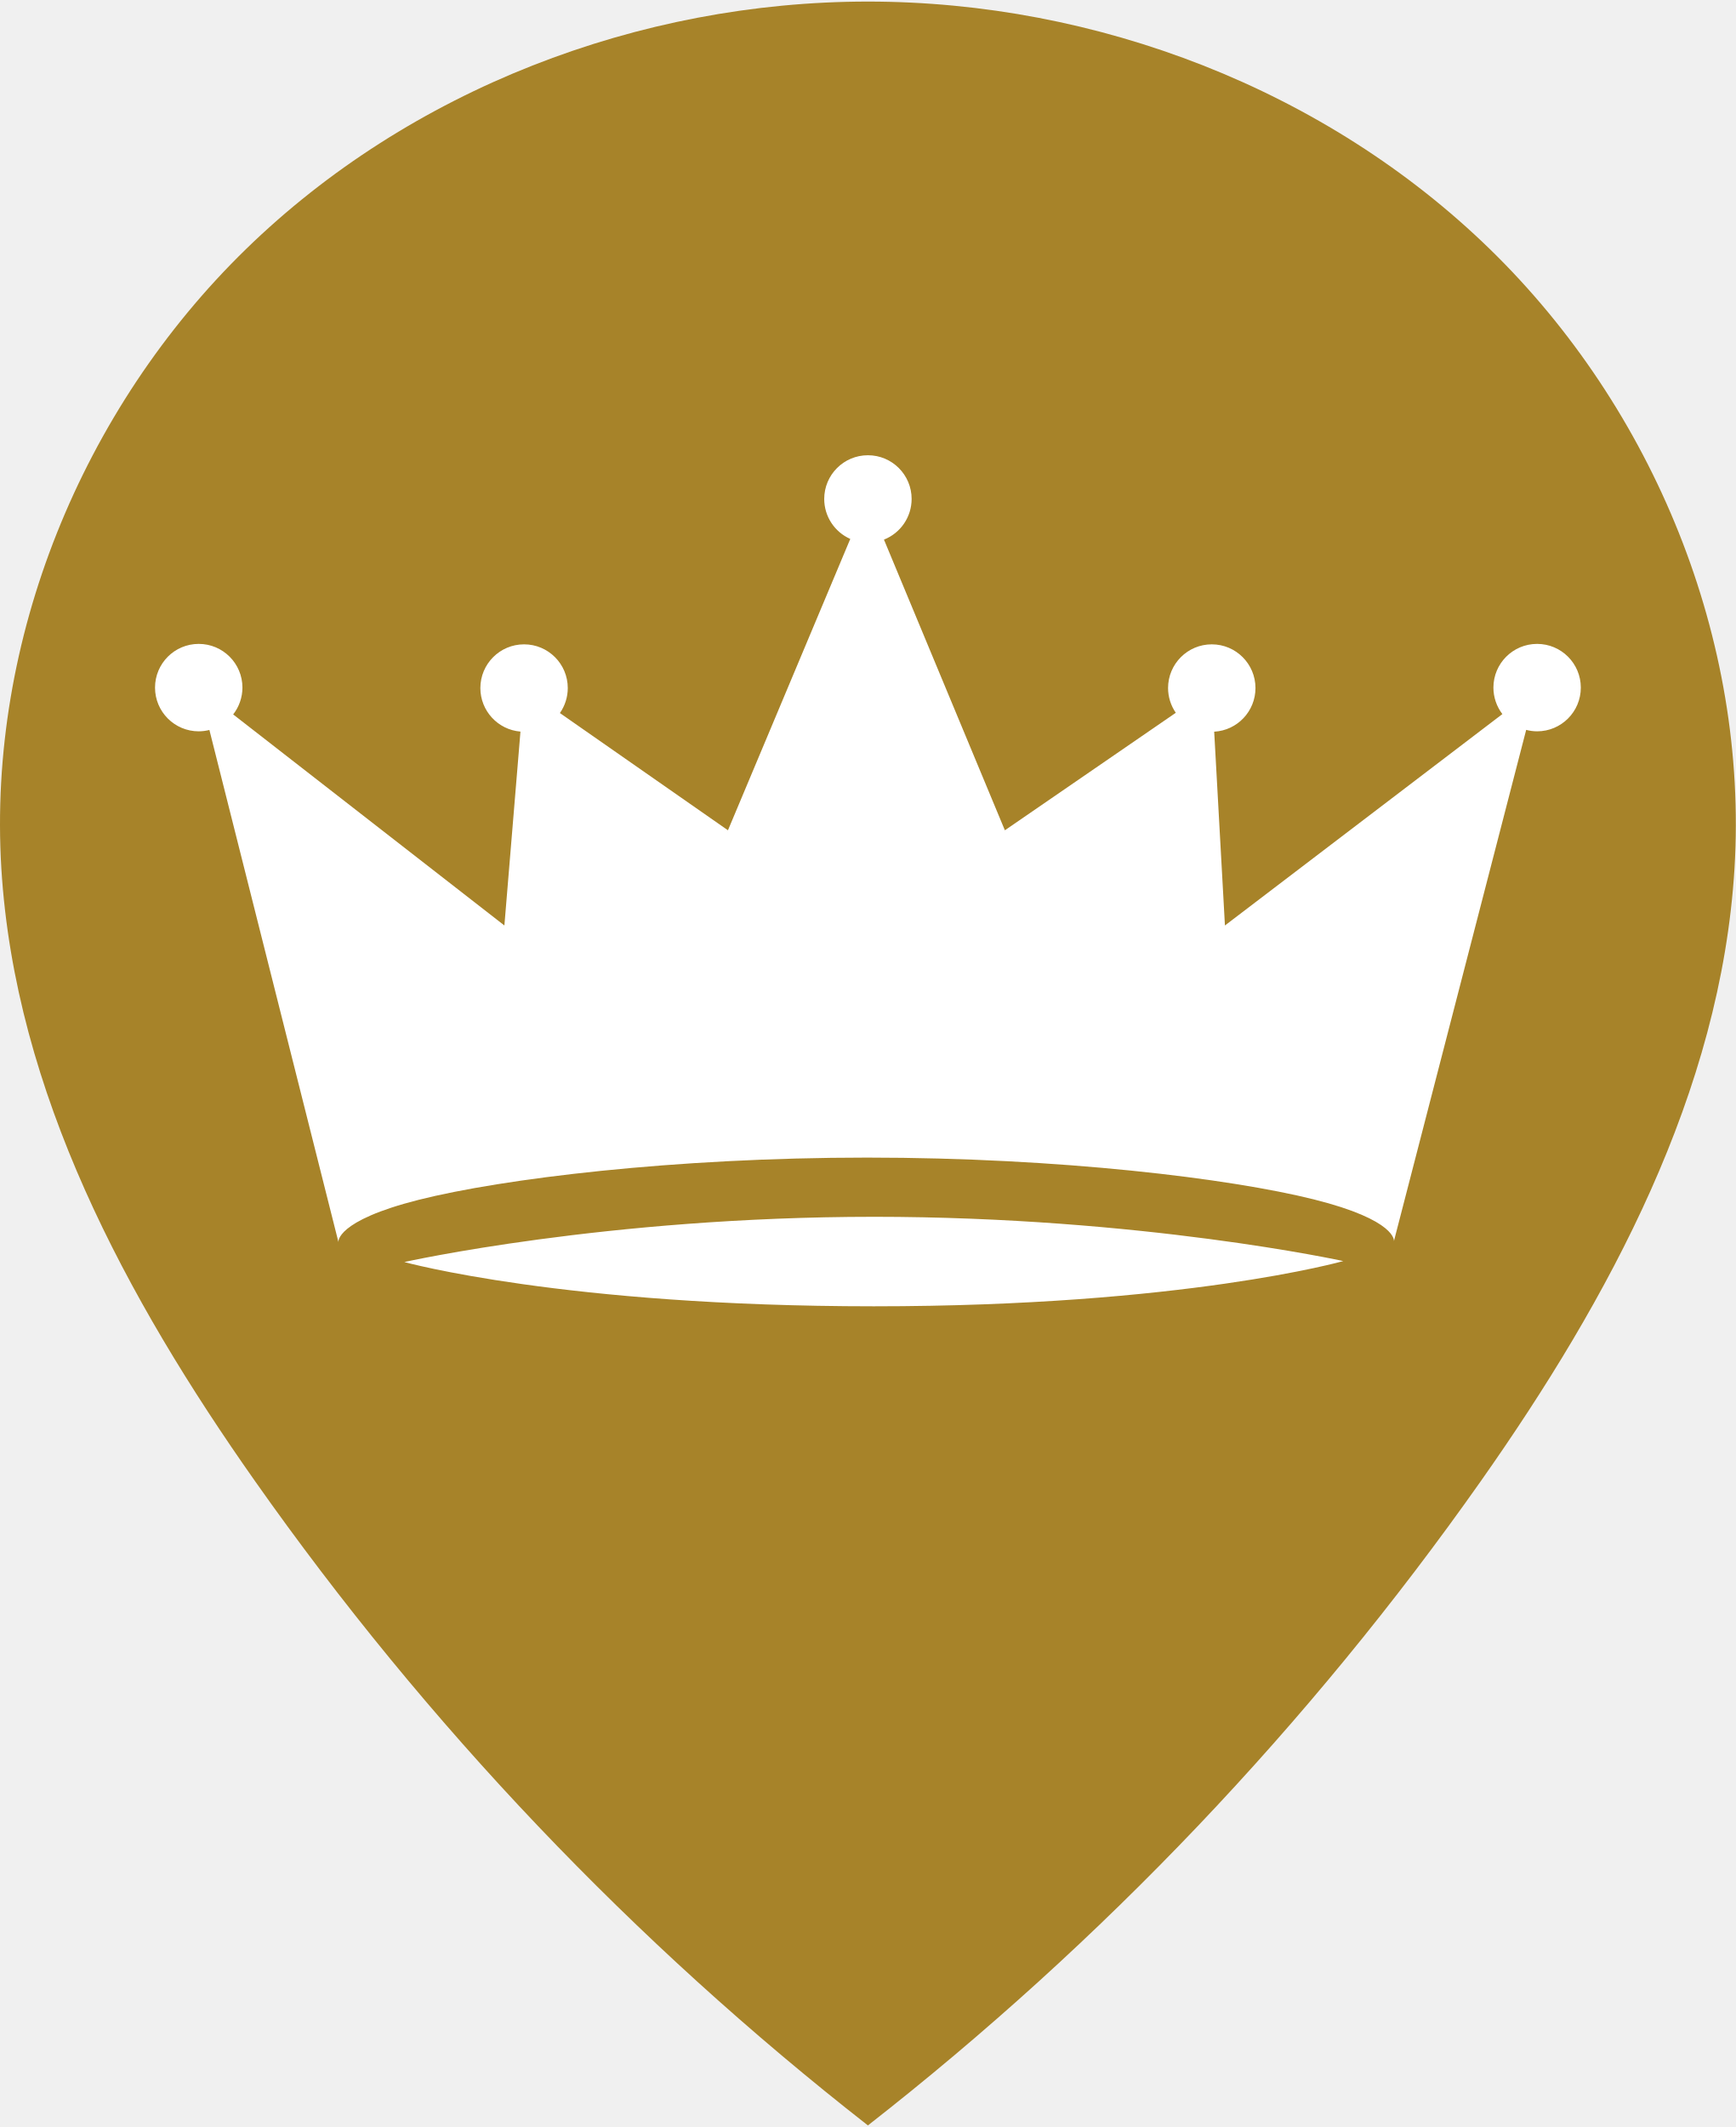
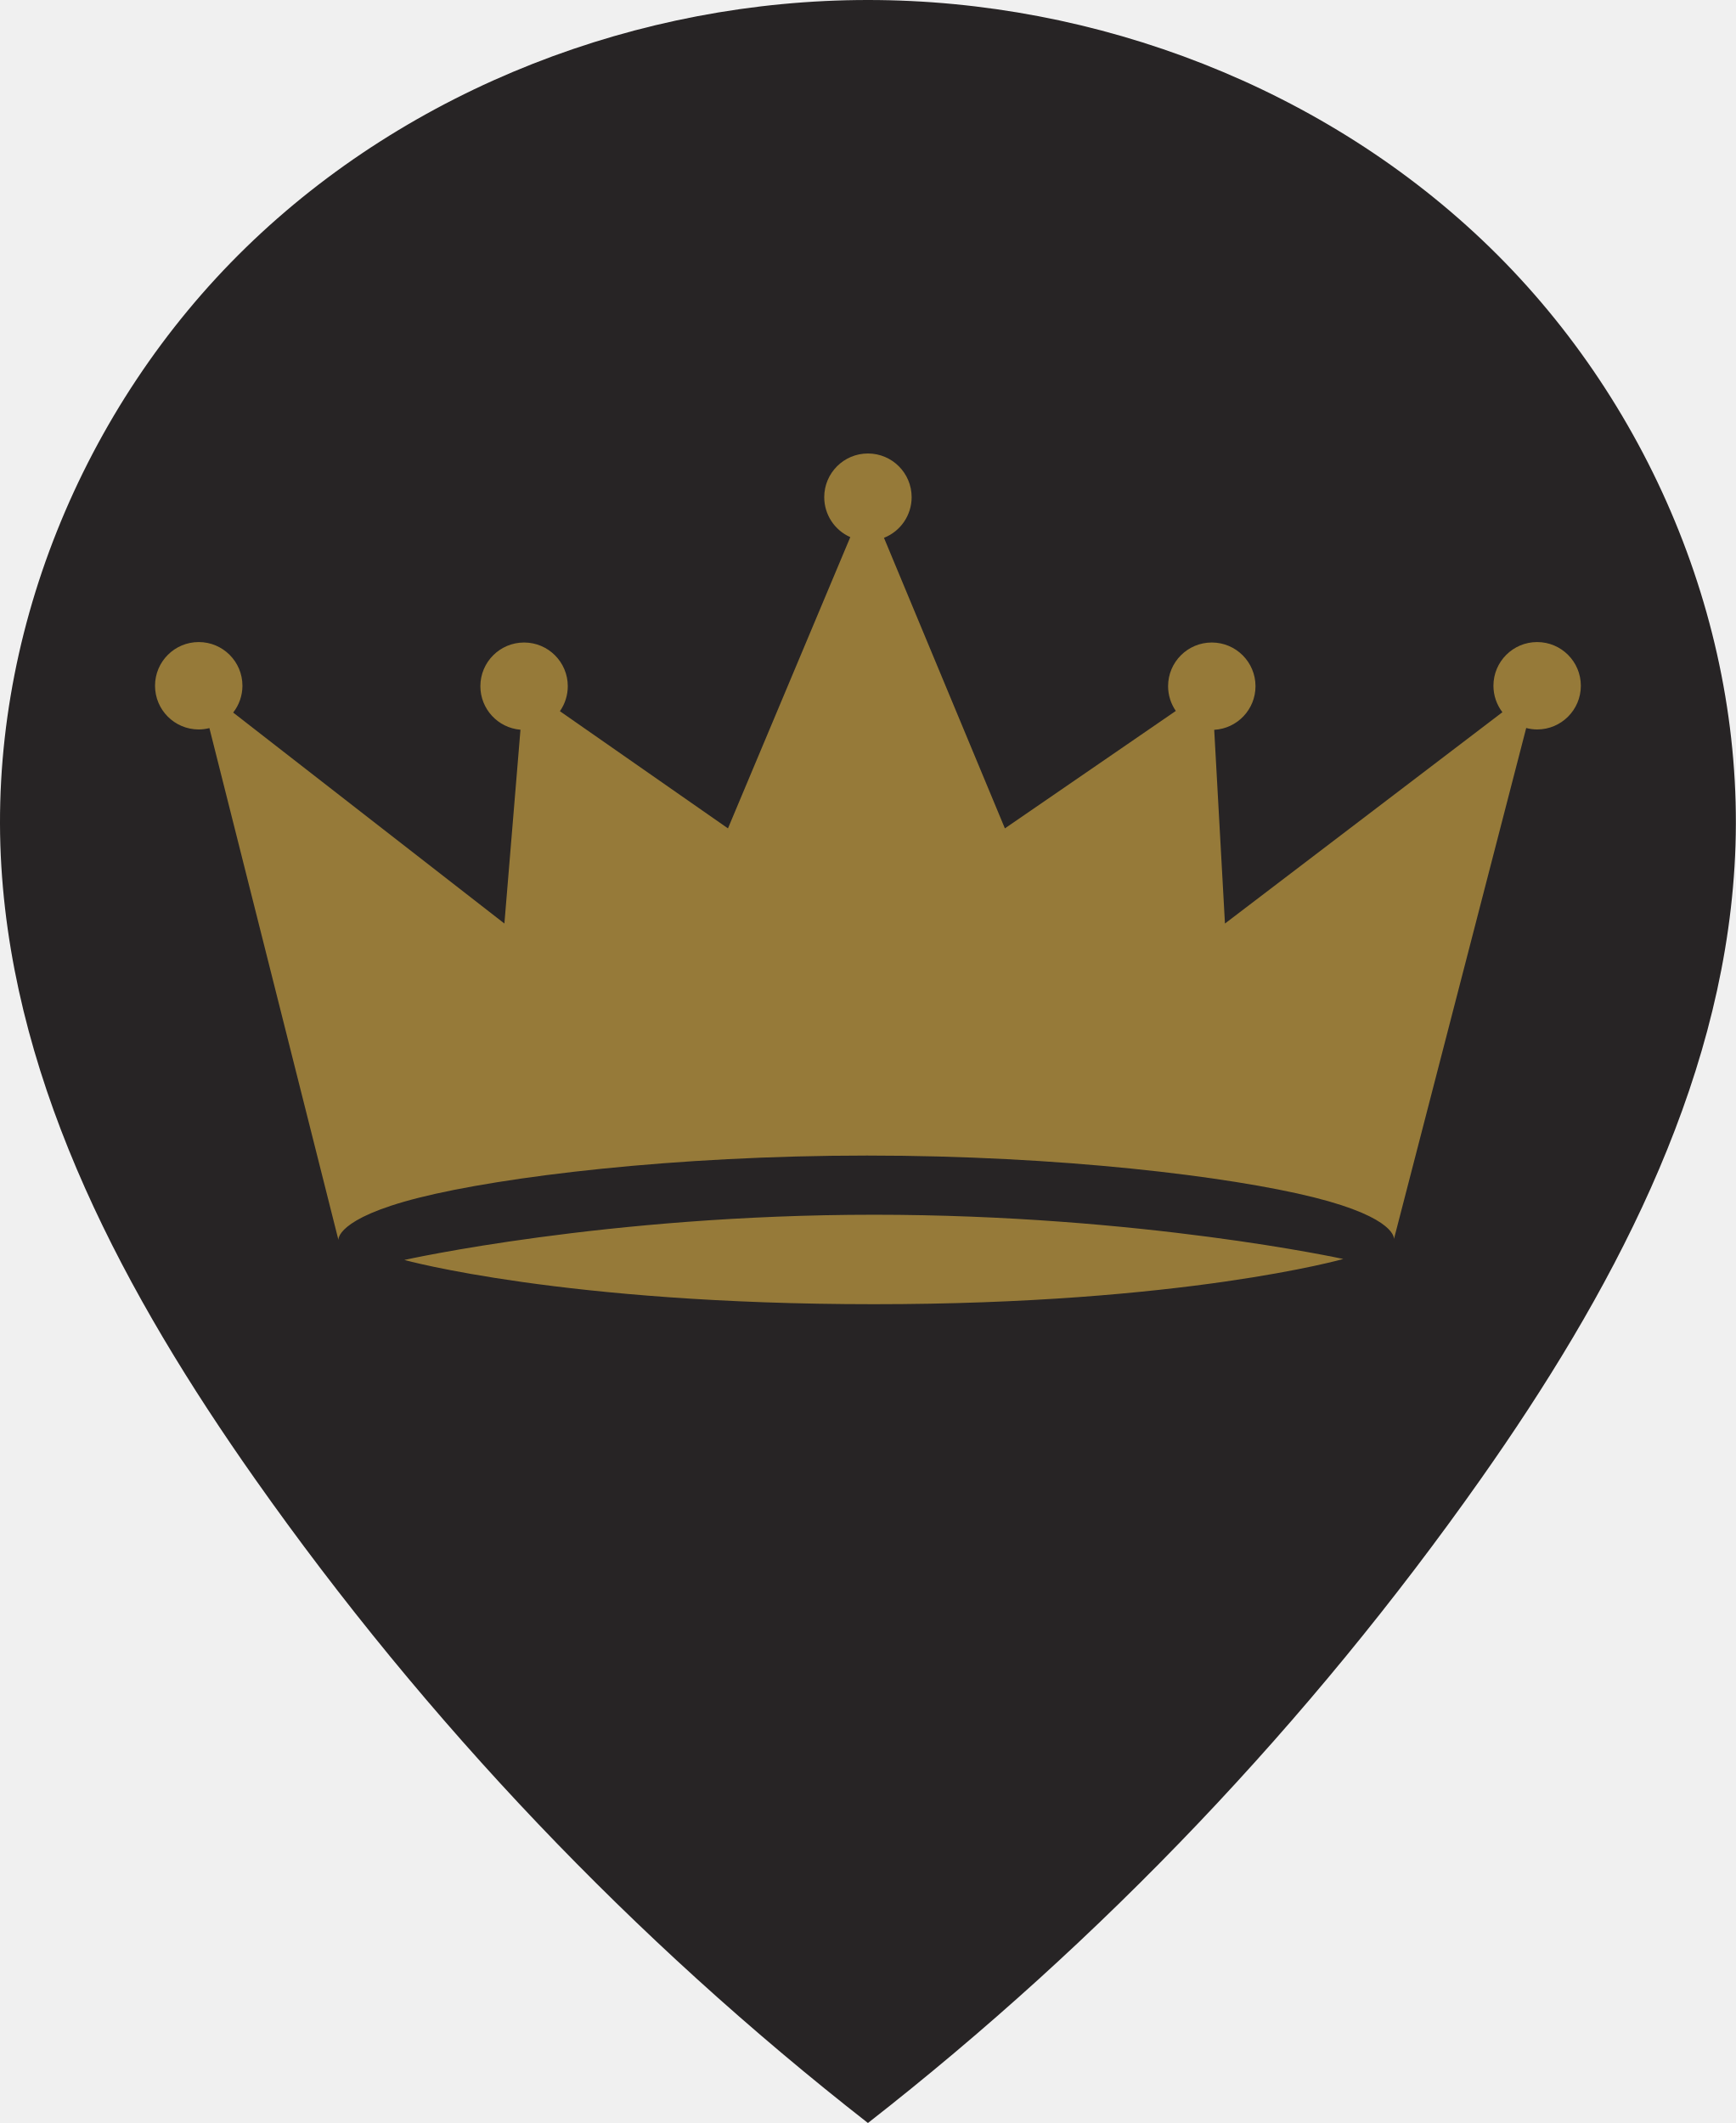
- <svg xmlns="http://www.w3.org/2000/svg" width="40" height="49" viewBox="0 0 400.469 489.846">
+ <svg xmlns="http://www.w3.org/2000/svg" width="400.469" height="489.846">
  <g paint-order="fill markers stroke">
-     <path d="M200.235 0C147.445 0 94.536 20.285 56.72 57.12 18.904 93.954-2.9 147.23.312 199.924c3.143 51.58 28.802 99.117 58.556 141.366 39.502 56.09 87.304 106.323 141.367 148.556 54.063-42.233 101.865-92.467 141.366-148.556 29.754-42.25 55.413-89.787 58.556-141.366 3.211-52.693-18.592-105.97-56.408-142.804S253.025 0 200.235 0z" fill="#a78329" />
-     <path d="M200.234 104.634a10.083 10.083 0 0 0-10.083 10.083 10.083 10.083 0 0 0 6.012 9.217l-28.22 67.2-38.77-27.039a10.083 10.083 0 0 0 1.816-5.765 10.083 10.083 0 0 0-10.083-10.083 10.083 10.083 0 0 0-10.083 10.083 10.083 10.083 0 0 0 9.25 10.042l-3.707 44.717-62.57-48.678a10.083 10.083 0 0 0 2.136-6.184 10.083 10.083 0 0 0-10.083-10.083 10.083 10.083 0 0 0-10.083 10.083 10.083 10.083 0 0 0 10.083 10.083 10.083 10.083 0 0 0 2.461-.315l29.77 118.113s-.774-4.872 18.517-9.743c19.29-4.87 58.844-9.74 103.436-9.74 44.59 0 83.745 4.816 103.035 9.633 19.29 4.818 18.517 9.636 18.517 9.636l30.513-117.918a10.083 10.083 0 0 0 2.522.334 10.083 10.083 0 0 0 10.083-10.083 10.083 10.083 0 0 0-10.083-10.083 10.083 10.083 0 0 0-10.083 10.083 10.083 10.083 0 0 0 2.069 6.105l-64.007 48.757-2.478-44.696a10.083 10.083 0 0 0 9.524-10.063 10.083 10.083 0 0 0-10.083-10.083 10.083 10.083 0 0 0-10.083 10.083 10.083 10.083 0 0 0 1.783 5.705l-39.432 27.099-27.895-67.04a10.083 10.083 0 0 0 6.382-9.377 10.083 10.083 0 0 0-10.082-10.083zm1.357 175.647c-61.694 0-108.308 10.432-108.308 10.432s36.731 10.209 108.309 10.209c71.577 0 108.306-10.432 108.306-10.432s-46.612-10.21-108.306-10.21z" fill="#fff" />
+     <path d="M200.235 0C147.445 0 94.536 20.285 56.72 57.12 18.904 93.954-2.9 147.23.312 199.924c3.143 51.58 28.802 99.117 58.556 141.366 39.502 56.09 87.304 106.323 141.367 148.556 54.063-42.233 101.865-92.467 141.366-148.556 29.754-42.25 55.413-89.787 58.556-141.366 3.211-52.693-18.592-105.97-56.408-142.804S253.025 0 200.235 0z" fill="#272425" />
+     <path d="M200.234 104.634a10.083 10.083 0 0 0-10.083 10.083 10.083 10.083 0 0 0 6.012 9.217l-28.22 67.2-38.77-27.039a10.083 10.083 0 0 0 1.816-5.765 10.083 10.083 0 0 0-10.083-10.083 10.083 10.083 0 0 0-10.083 10.083 10.083 10.083 0 0 0 9.25 10.042l-3.707 44.717-62.57-48.678a10.083 10.083 0 0 0 2.136-6.184 10.083 10.083 0 0 0-10.083-10.083 10.083 10.083 0 0 0-10.083 10.083 10.083 10.083 0 0 0 10.083 10.083 10.083 10.083 0 0 0 2.461-.315l29.77 118.113s-.774-4.872 18.517-9.743c19.29-4.87 58.844-9.74 103.436-9.74 44.59 0 83.745 4.816 103.035 9.633 19.29 4.818 18.517 9.636 18.517 9.636l30.513-117.918a10.083 10.083 0 0 0 2.522.334 10.083 10.083 0 0 0 10.083-10.083 10.083 10.083 0 0 0-10.083-10.083 10.083 10.083 0 0 0-10.083 10.083 10.083 10.083 0 0 0 2.069 6.105l-64.007 48.757-2.478-44.696a10.083 10.083 0 0 0 9.524-10.063 10.083 10.083 0 0 0-10.083-10.083 10.083 10.083 0 0 0-10.083 10.083 10.083 10.083 0 0 0 1.783 5.705l-39.432 27.099-27.895-67.04a10.083 10.083 0 0 0 6.382-9.377 10.083 10.083 0 0 0-10.082-10.083zm1.357 175.647c-61.694 0-108.308 10.432-108.308 10.432s36.731 10.209 108.309 10.209c71.577 0 108.306-10.432 108.306-10.432s-46.612-10.21-108.306-10.21z" fill="#967a39" />
  </g>
</svg>
